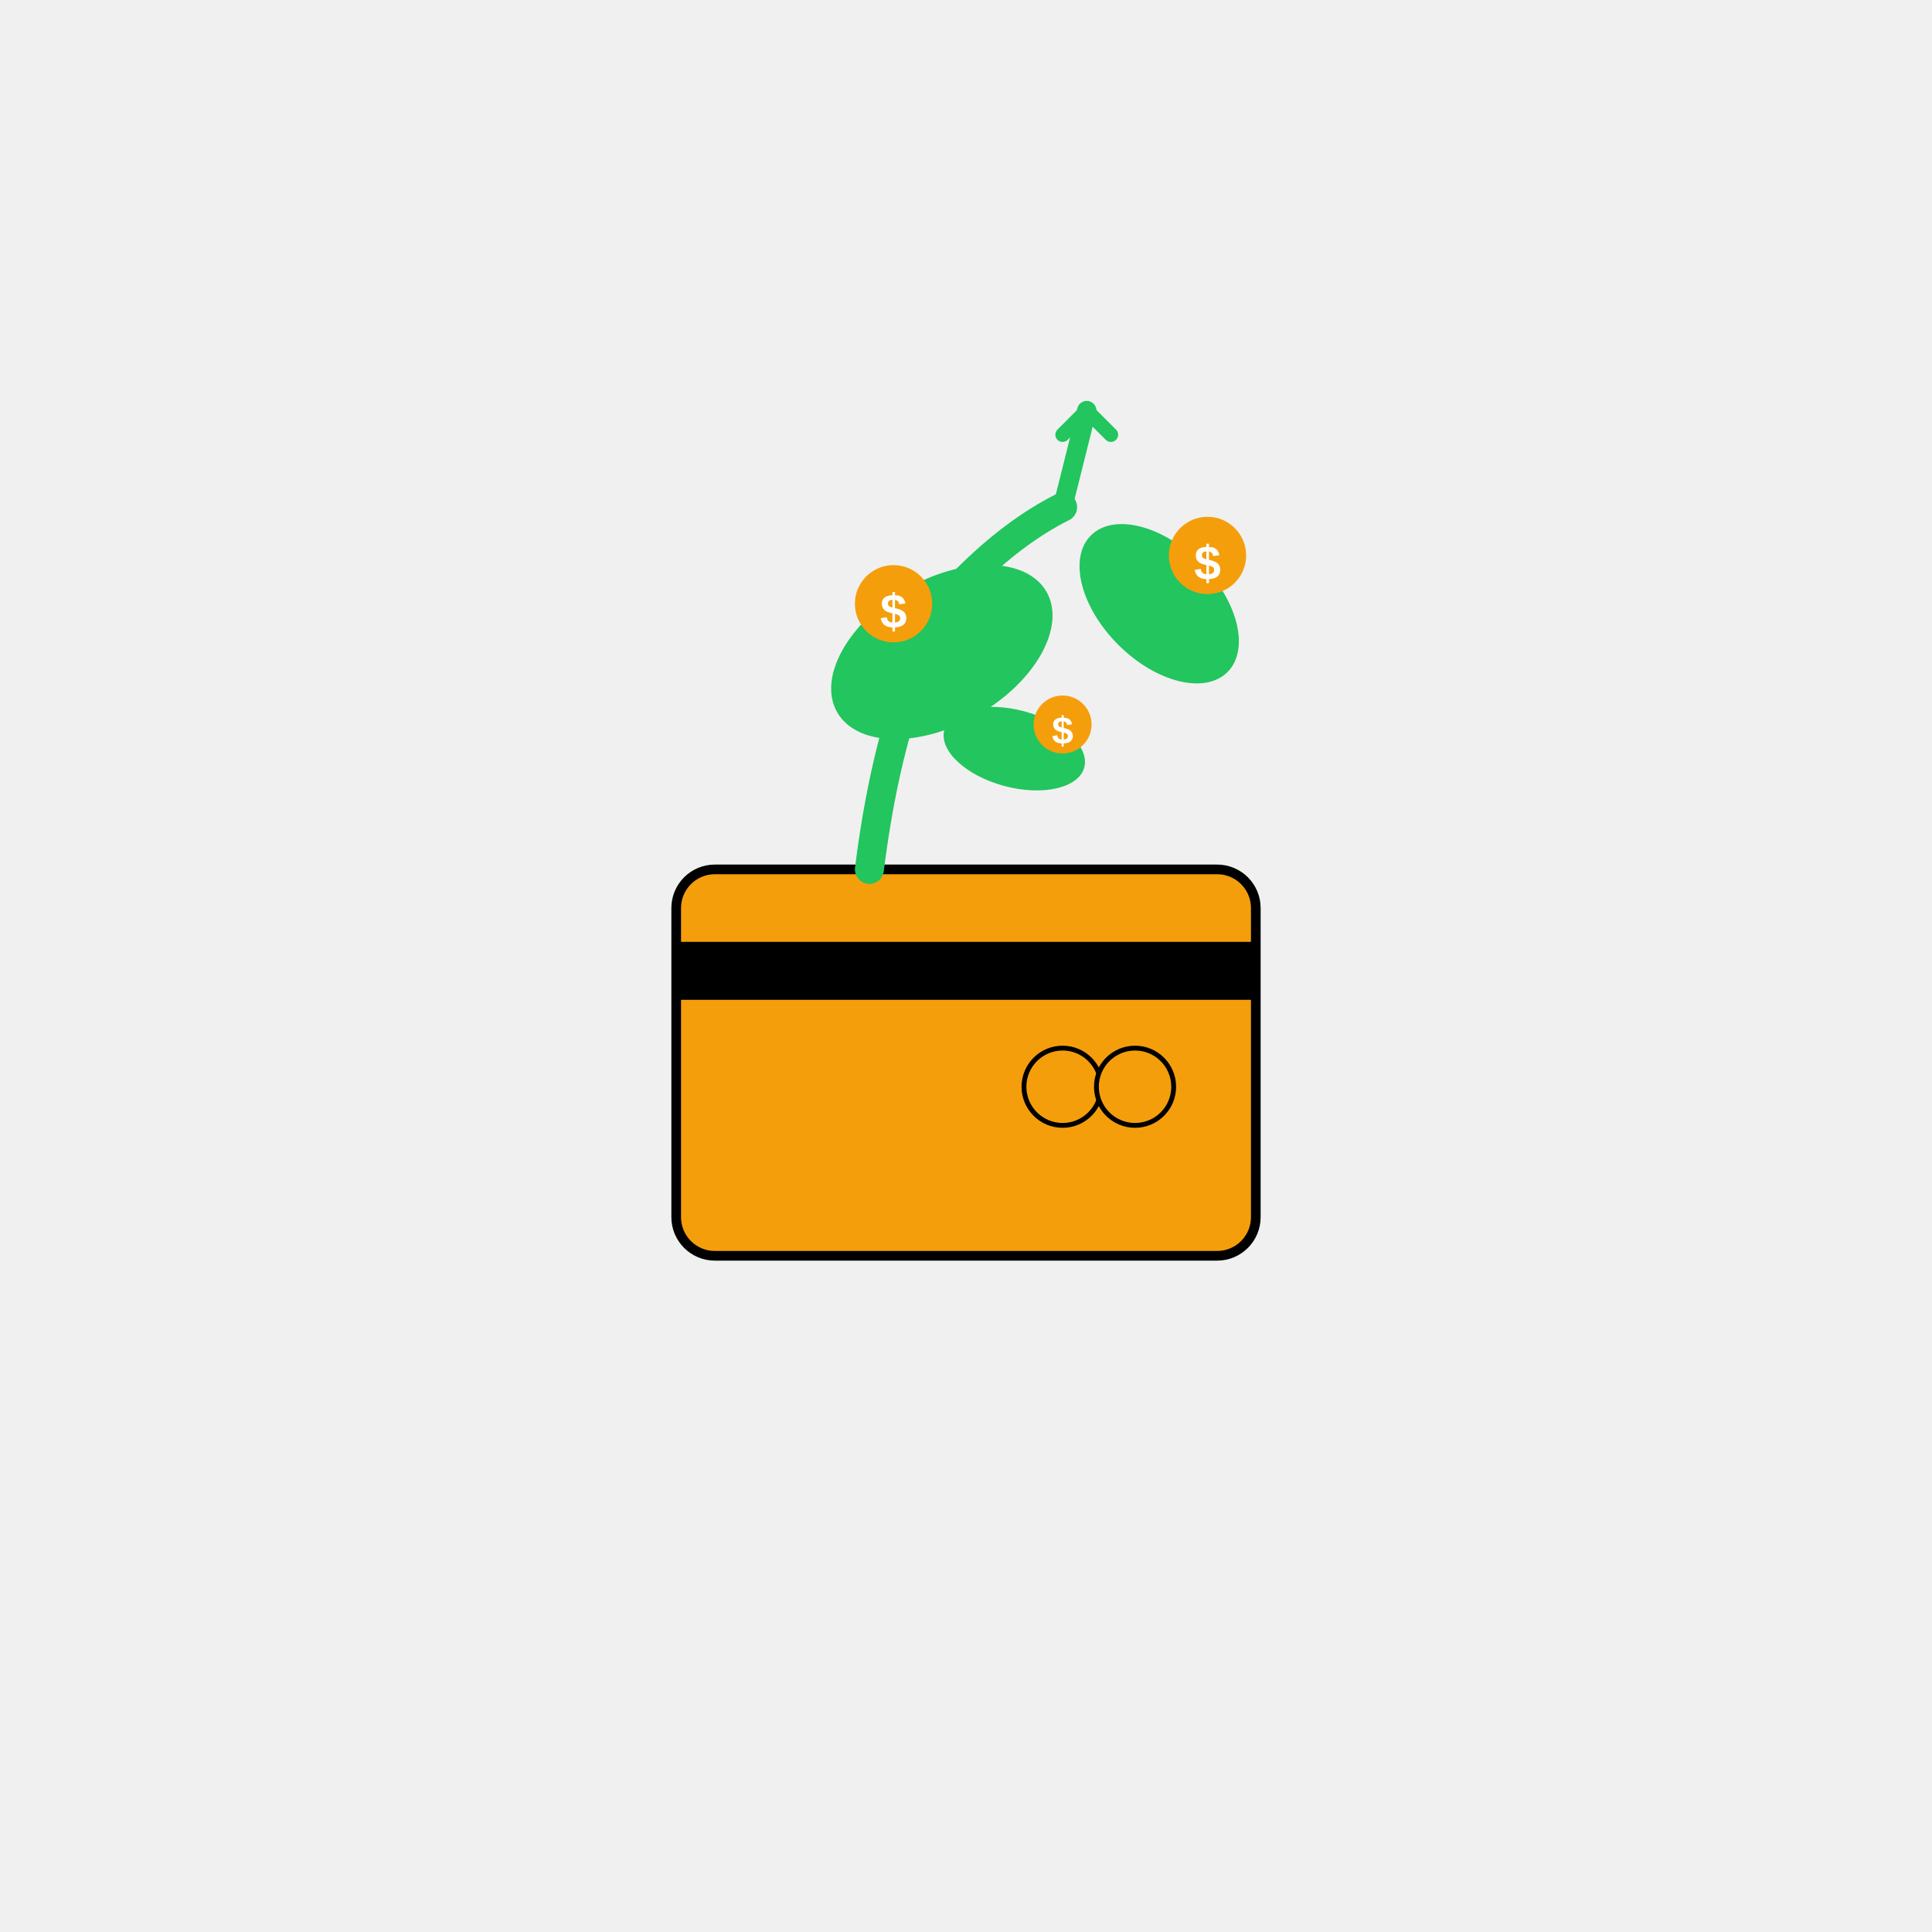
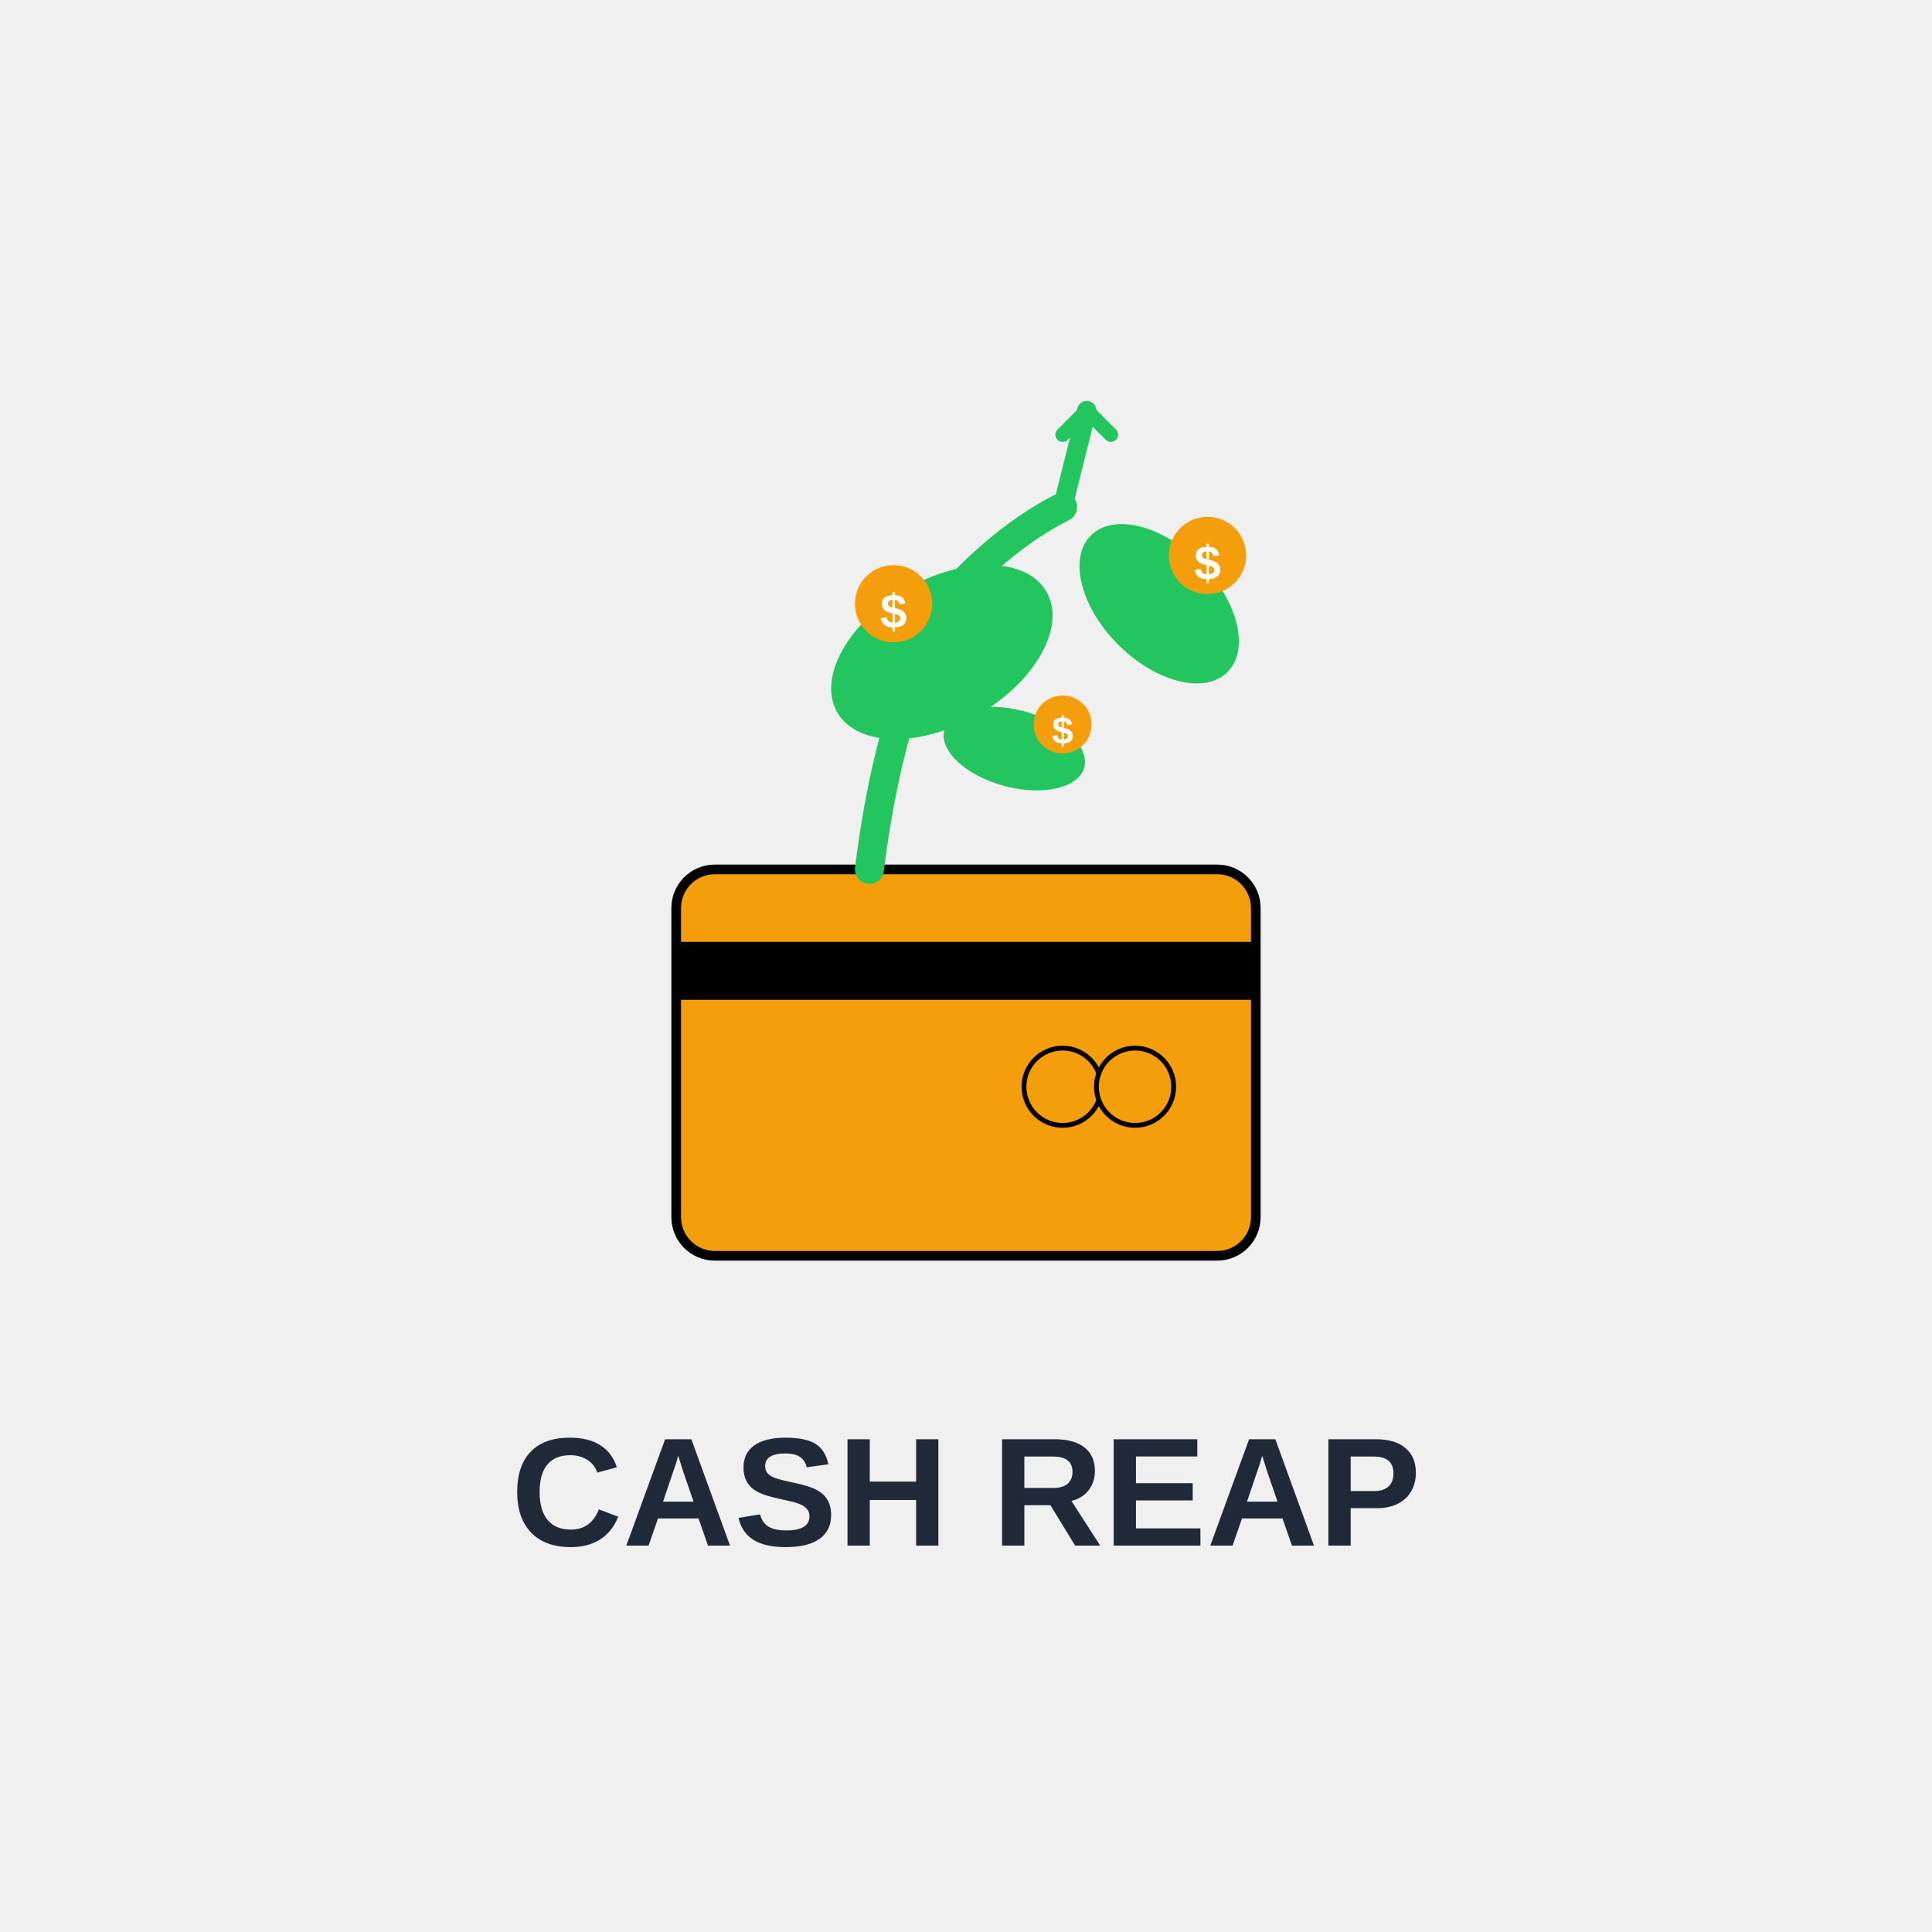
<svg xmlns="http://www.w3.org/2000/svg" width="400" height="400" viewBox="0 0 400 400" fill="none">
  <rect x="140" y="180" width="120" height="80" rx="8" fill="#F59E0B" stroke="#000" stroke-width="2" />
  <rect x="140" y="195" width="120" height="12" fill="#000" />
  <circle cx="220" cy="225" r="8" fill="#F59E0B" stroke="#000" stroke-width="1" />
  <circle cx="235" cy="225" r="8" fill="#F59E0B" stroke="#000" stroke-width="1" />
  <path d="M180 180 Q185 140 200 120 Q210 110 220 105" stroke="#22C55E" stroke-width="6" fill="none" stroke-linecap="round" />
  <path d="M220 105 L225 85" stroke="#22C55E" stroke-width="4" fill="none" stroke-linecap="round" />
  <path d="M220 90 L225 85 L230 90" stroke="#22C55E" stroke-width="3" fill="none" stroke-linecap="round" stroke-linejoin="round" />
  <ellipse cx="195" cy="135" rx="25" ry="15" fill="#22C55E" transform="rotate(-30 195 135)" />
  <path d="M180 140 Q195 135 205 130" stroke="#22C55E" stroke-width="2" fill="none" />
  <circle cx="185" cy="125" r="8" fill="#F59E0B" />
  <text x="185" y="130" font-family="Arial, sans-serif" font-size="10" font-weight="bold" text-anchor="middle" fill="#fff">$</text>
  <ellipse cx="240" cy="125" rx="20" ry="12" fill="#22C55E" transform="rotate(45 240 125)" />
  <path d="M225 115 Q240 125 250 130" stroke="#22C55E" stroke-width="2" fill="none" />
  <circle cx="250" cy="115" r="8" fill="#F59E0B" />
  <text x="250" y="120" font-family="Arial, sans-serif" font-size="10" font-weight="bold" text-anchor="middle" fill="#fff">$</text>
  <ellipse cx="210" cy="155" rx="15" ry="8" fill="#22C55E" transform="rotate(15 210 155)" />
  <path d="M205 160 Q210 155 215 150" stroke="#22C55E" stroke-width="1.5" fill="none" />
  <circle cx="220" cy="150" r="6" fill="#F59E0B" />
  <text x="220" y="154" font-family="Arial, sans-serif" font-size="8" font-weight="bold" text-anchor="middle" fill="#fff">$</text>
+   <text x="200" y="320" font-family="Arial, sans-serif" font-size="32" font-weight="bold" text-anchor="middle" fill="#1F2937">CASH REAP</text>
</svg>
